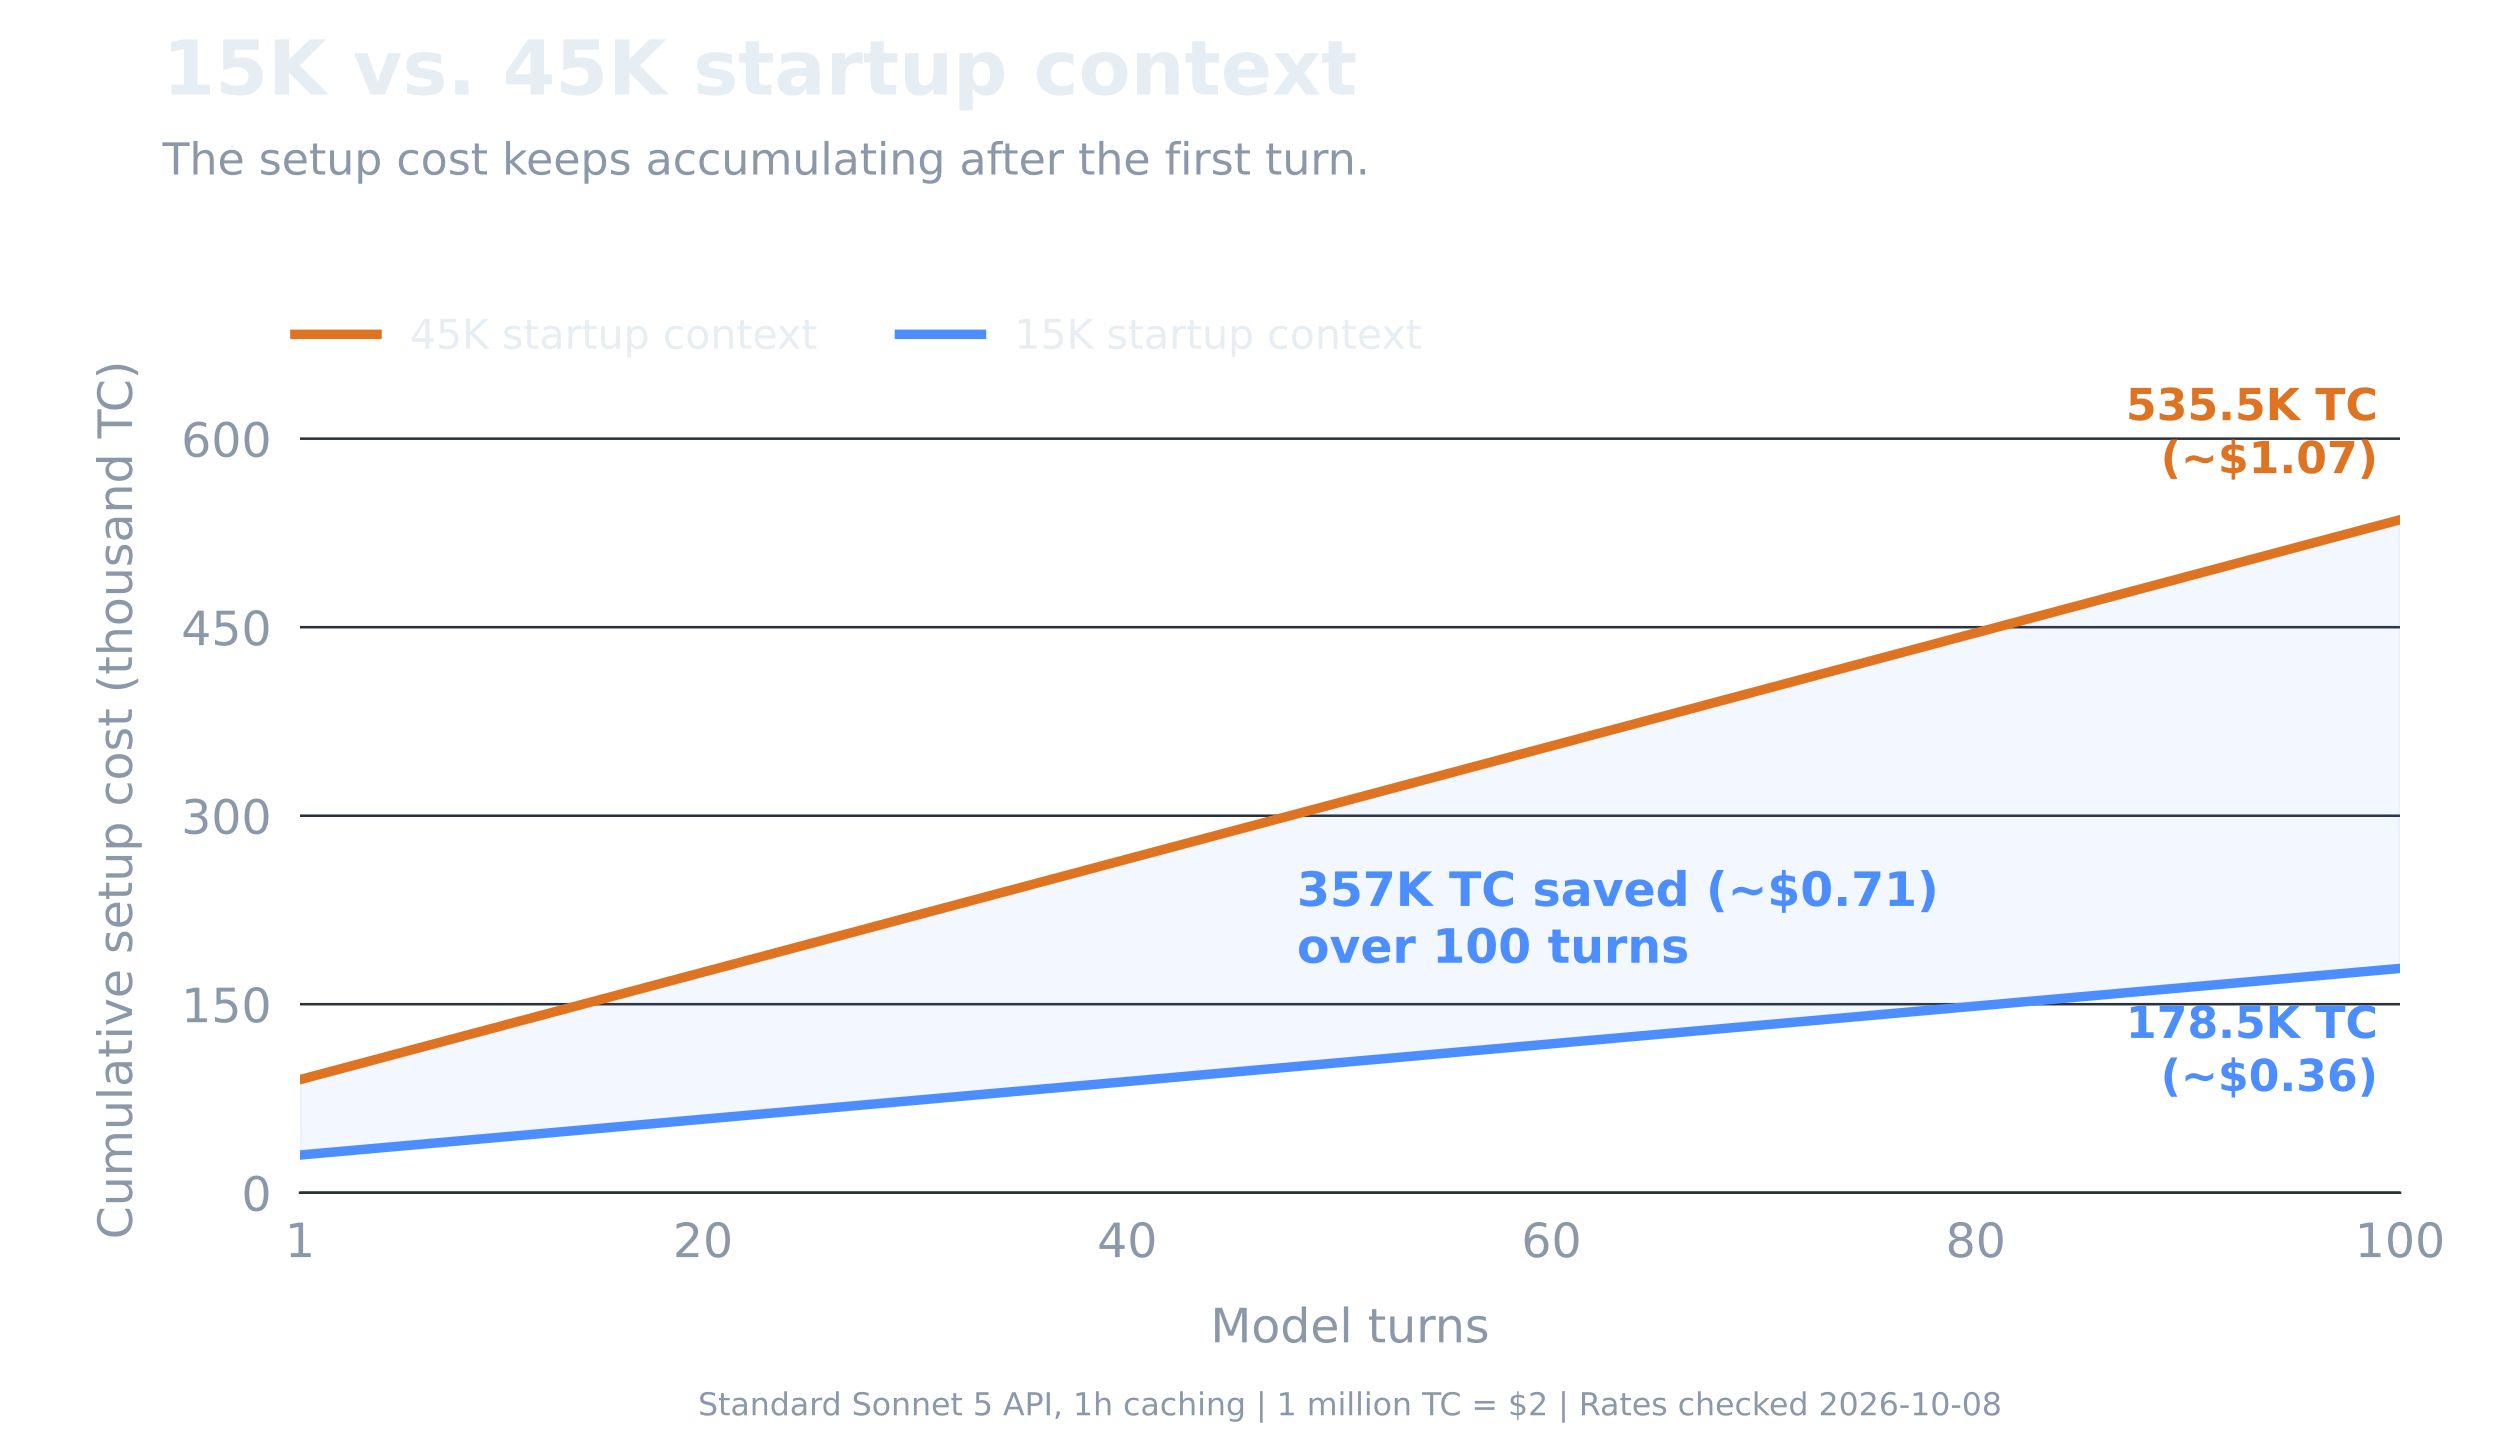
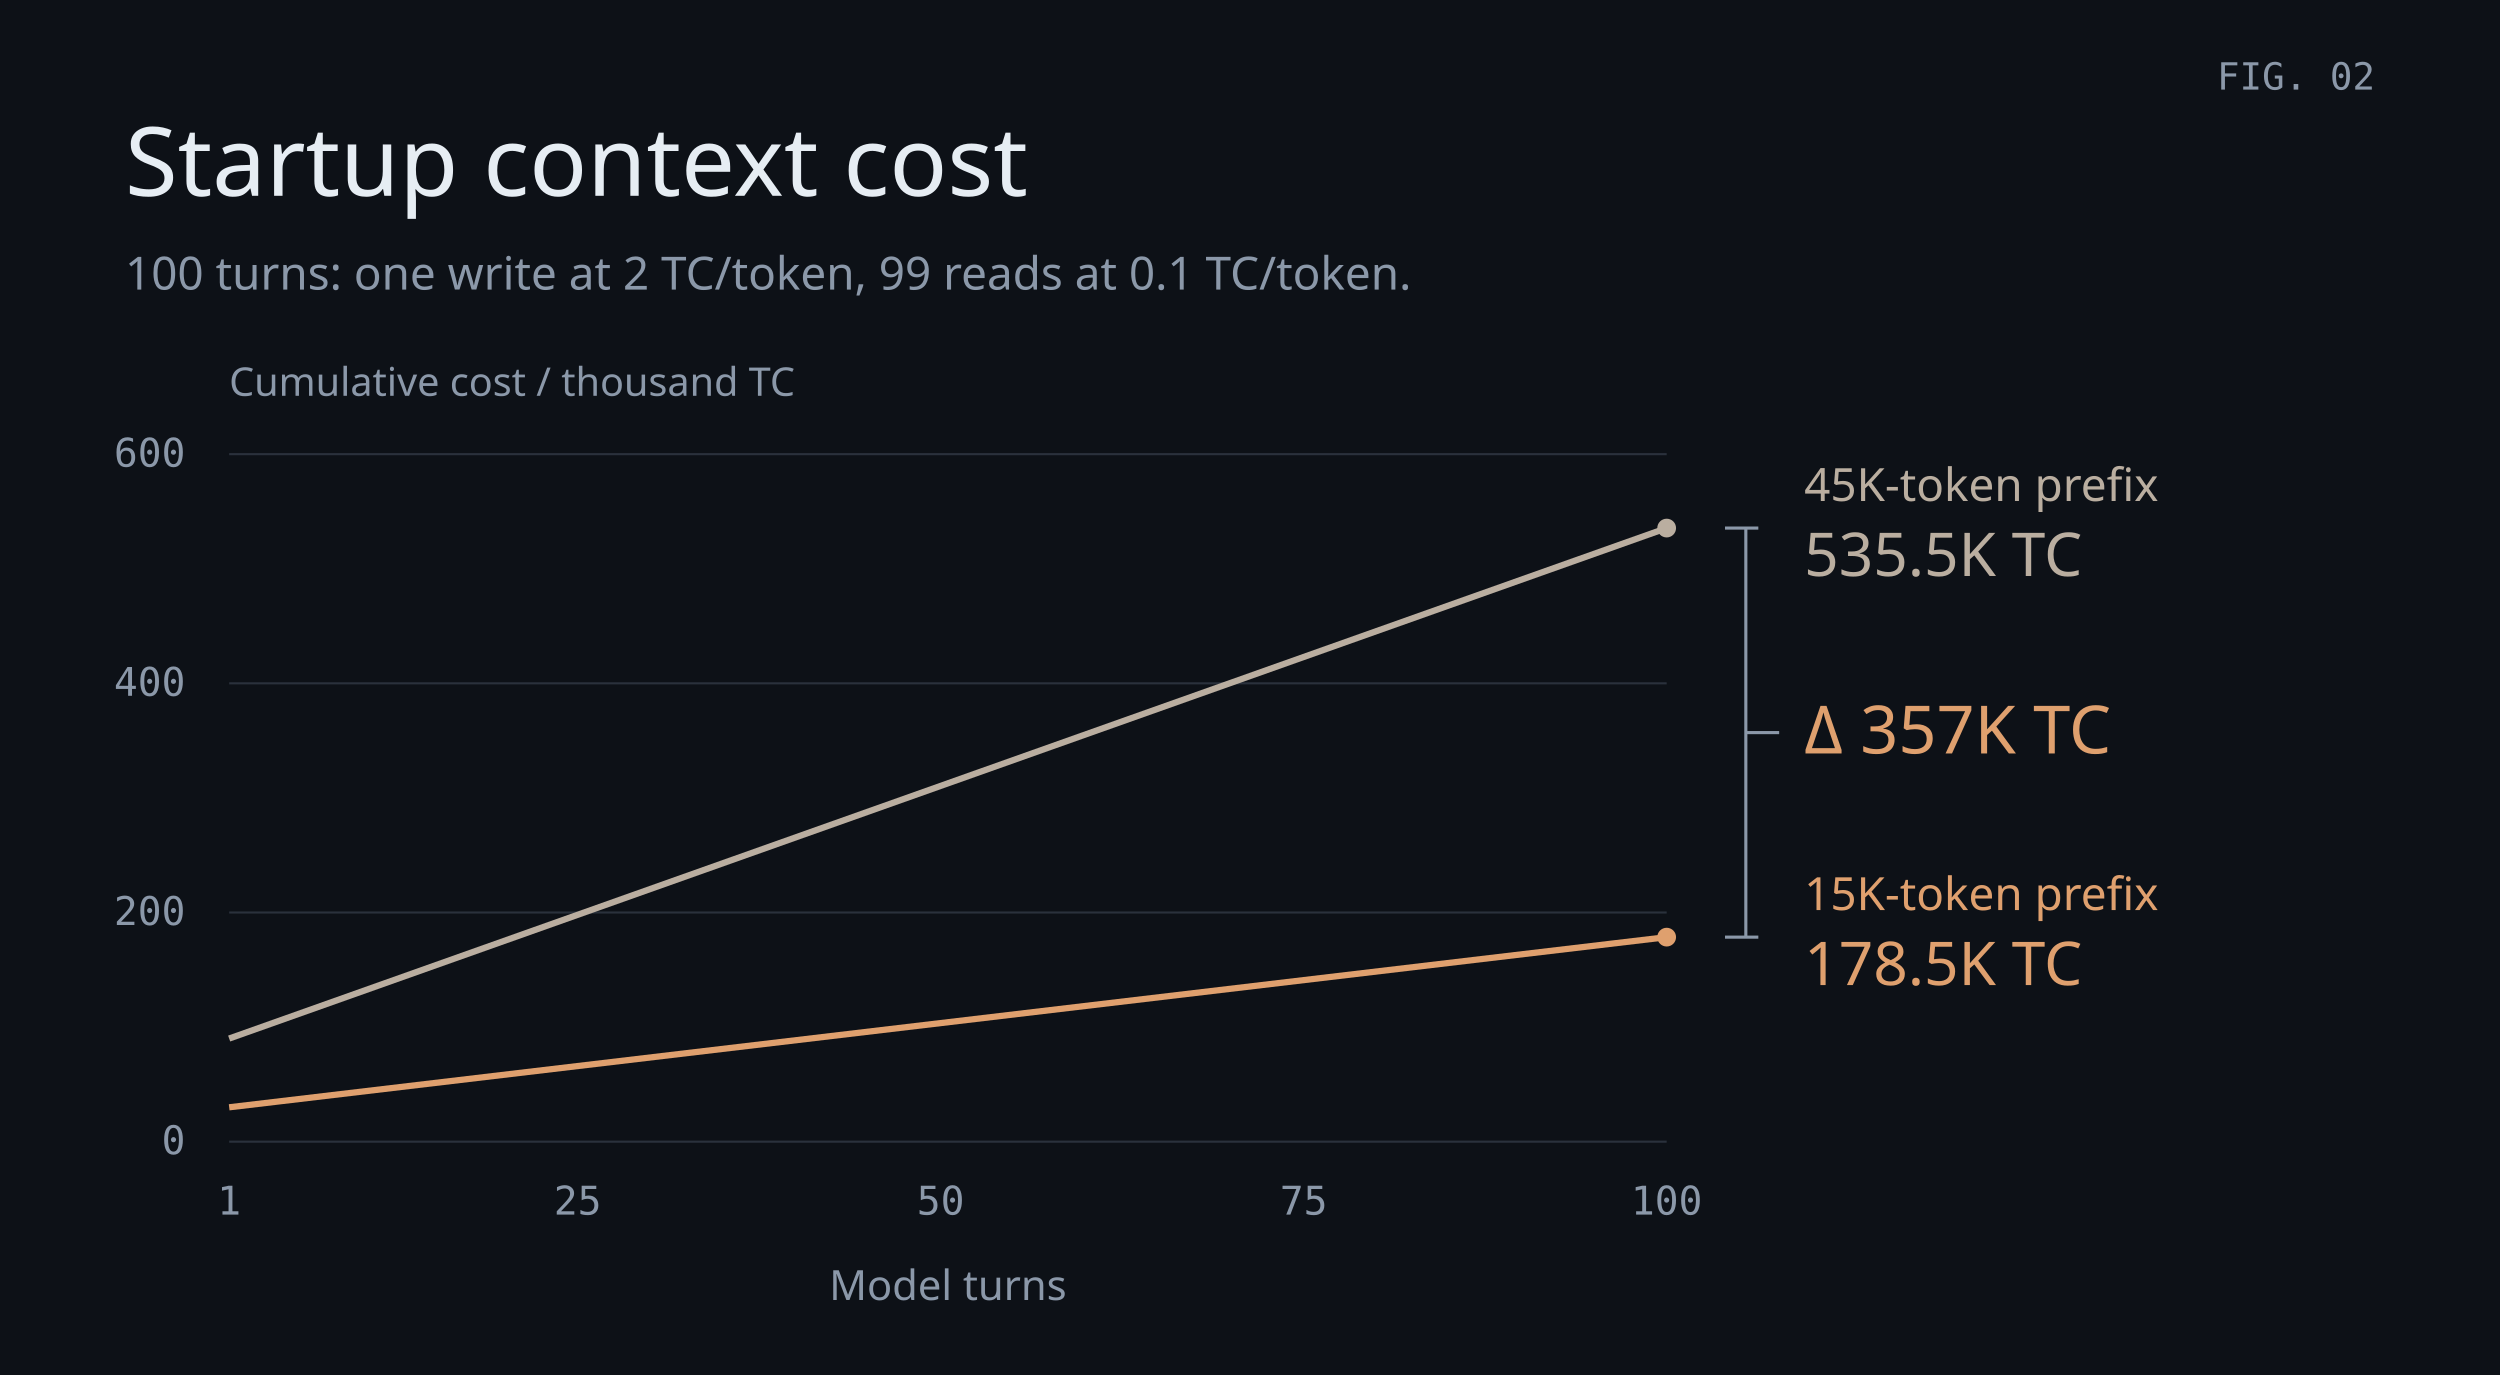
- <svg xmlns="http://www.w3.org/2000/svg" xmlns:xlink="http://www.w3.org/1999/xlink" width="792pt" height="460.8pt" viewBox="0 0 792 460.8" version="1.1">
-   <defs>
-     <style type="text/css">*{stroke-linejoin: round; stroke-linecap: butt}</style>
-   </defs>
-   <g id="figure_1">
-     <g id="patch_1">
-       <path d="M 0 460.8 L 792 460.8 L 792 0 L 0 0 L 0 460.8 z " style="fill: none" />
-     </g>
-     <g id="axes_1">
-       <g id="patch_2">
-         <path d="M 95.04 377.856 L 760.32 377.856 L 760.32 129.024 L 95.04 129.024 L 95.04 377.856 z " style="fill: none" />
-       </g>
-       <g id="matplotlib.axis_1">
-         <g id="xtick_1">
-           <g id="line2d_1" />
-           <g id="text_1">
-             <text style="font-size: 15px; font-family: 'DejaVu Sans'; text-anchor: middle; fill: #8b98a9" x="95.04" y="398.252" transform="rotate(-0 95.04 398.2525)">1</text>
-           </g>
-         </g>
-         <g id="xtick_2">
-           <g id="line2d_2" />
-           <g id="text_2">
-             <text style="font-size: 15px; font-family: 'DejaVu Sans'; text-anchor: middle; fill: #8b98a9" x="222.72" y="398.252" transform="rotate(-0 222.72 398.2525)">20</text>
-           </g>
-         </g>
-         <g id="xtick_3">
-           <g id="line2d_3" />
-           <g id="text_3">
-             <text style="font-size: 15px; font-family: 'DejaVu Sans'; text-anchor: middle; fill: #8b98a9" x="357.12" y="398.252" transform="rotate(-0 357.12 398.2525)">40</text>
-           </g>
-         </g>
-         <g id="xtick_4">
-           <g id="line2d_4" />
-           <g id="text_4">
-             <text style="font-size: 15px; font-family: 'DejaVu Sans'; text-anchor: middle; fill: #8b98a9" x="491.52" y="398.252" transform="rotate(-0 491.52 398.2525)">60</text>
-           </g>
-         </g>
-         <g id="xtick_5">
-           <g id="line2d_5" />
-           <g id="text_5">
-             <text style="font-size: 15px; font-family: 'DejaVu Sans'; text-anchor: middle; fill: #8b98a9" x="625.92" y="398.252" transform="rotate(-0 625.92 398.2525)">80</text>
-           </g>
-         </g>
-         <g id="xtick_6">
-           <g id="line2d_6" />
-           <g id="text_6">
-             <text style="font-size: 15px; font-family: 'DejaVu Sans'; text-anchor: middle; fill: #8b98a9" x="760.32" y="398.252" transform="rotate(-0 760.32 398.2525)">100</text>
-           </g>
-         </g>
-         <g id="text_7">
-           <text style="font-size: 15px; font-family: 'DejaVu Sans'; text-anchor: middle; fill: #8b98a9" x="427.68" y="425.254" transform="rotate(-0 427.68 425.2537)">Model turns</text>
-         </g>
-       </g>
-       <g id="matplotlib.axis_2">
-         <g id="ytick_1">
-           <g id="line2d_7">
-             <path d="M 95.04 377.856 L 760.32 377.856 " clip-path="url(#p7209608f31)" style="fill: none; stroke: #2a313c; stroke-width: 0.8; stroke-linecap: square" />
-           </g>
-           <g id="line2d_8" />
-           <g id="text_8">
-             <text style="font-size: 15px; font-family: 'DejaVu Sans'; text-anchor: end; fill: #8b98a9" x="86.04" y="383.554" transform="rotate(-0 86.04 383.5542)">0</text>
-           </g>
-         </g>
-         <g id="ytick_2">
-           <g id="line2d_9">
-             <path d="M 95.04 318.136 L 760.32 318.136 " clip-path="url(#p7209608f31)" style="fill: none; stroke: #2a313c; stroke-width: 0.8; stroke-linecap: square" />
-           </g>
-           <g id="line2d_10" />
-           <g id="text_9">
-             <text style="font-size: 15px; font-family: 'DejaVu Sans'; text-anchor: end; fill: #8b98a9" x="86.04" y="323.835" transform="rotate(-0 86.04 323.8346)">150</text>
-           </g>
-         </g>
-         <g id="ytick_3">
-           <g id="line2d_11">
-             <path d="M 95.04 258.417 L 760.32 258.417 " clip-path="url(#p7209608f31)" style="fill: none; stroke: #2a313c; stroke-width: 0.8; stroke-linecap: square" />
-           </g>
-           <g id="line2d_12" />
-           <g id="text_10">
-             <text style="font-size: 15px; font-family: 'DejaVu Sans'; text-anchor: end; fill: #8b98a9" x="86.04" y="264.115" transform="rotate(-0 86.04 264.1149)">300</text>
-           </g>
-         </g>
-         <g id="ytick_4">
-           <g id="line2d_13">
-             <path d="M 95.04 198.697 L 760.32 198.697 " clip-path="url(#p7209608f31)" style="fill: none; stroke: #2a313c; stroke-width: 0.8; stroke-linecap: square" />
-           </g>
-           <g id="line2d_14" />
-           <g id="text_11">
-             <text style="font-size: 15px; font-family: 'DejaVu Sans'; text-anchor: end; fill: #8b98a9" x="86.04" y="204.395" transform="rotate(-0 86.04 204.3952)">450</text>
-           </g>
-         </g>
-         <g id="ytick_5">
-           <g id="line2d_15">
-             <path d="M 95.04 138.977 L 760.32 138.977 " clip-path="url(#p7209608f31)" style="fill: none; stroke: #2a313c; stroke-width: 0.8; stroke-linecap: square" />
-           </g>
-           <g id="line2d_16" />
-           <g id="text_12">
-             <text style="font-size: 15px; font-family: 'DejaVu Sans'; text-anchor: end; fill: #8b98a9" x="86.04" y="144.676" transform="rotate(-0 86.04 144.6755)">600</text>
-           </g>
-         </g>
-         <g id="text_13">
-           <text style="font-size: 15px; font-family: 'DejaVu Sans'; text-anchor: middle; fill: #8b98a9" x="41.805" y="253.44" transform="rotate(-90 41.80523 253.44)">Cumulative setup cost (thousand TC)</text>
-         </g>
-       </g>
-       <g id="FillBetweenPolyCollection_1">
-         <defs>
-           <path id="m8cbeb39467" d="M 95.04 -118.776 L 95.04 -94.888 L 101.76 -95.485 L 108.48 -96.082 L 115.2 -96.68 L 121.92 -97.277 L 128.64 -97.874 L 135.36 -98.471 L 142.08 -99.068 L 148.8 -99.666 L 155.52 -100.263 L 162.24 -100.86 L 168.96 -101.457 L 175.68 -102.054 L 182.4 -102.651 L 189.12 -103.249 L 195.84 -103.846 L 202.56 -104.443 L 209.28 -105.04 L 216 -105.637 L 222.72 -106.235 L 229.44 -106.832 L 236.16 -107.429 L 242.88 -108.026 L 249.6 -108.623 L 256.32 -109.221 L 263.04 -109.818 L 269.76 -110.415 L 276.48 -111.012 L 283.2 -111.609 L 289.92 -112.207 L 296.64 -112.804 L 303.36 -113.401 L 310.08 -113.998 L 316.8 -114.595 L 323.52 -115.193 L 330.24 -115.79 L 336.96 -116.387 L 343.68 -116.984 L 350.4 -117.581 L 357.12 -118.179 L 363.84 -118.776 L 370.56 -119.373 L 377.28 -119.97 L 384 -120.567 L 390.72 -121.165 L 397.44 -121.762 L 404.16 -122.359 L 410.88 -122.956 L 417.6 -123.553 L 424.32 -124.151 L 431.04 -124.748 L 437.76 -125.345 L 444.48 -125.942 L 451.2 -126.539 L 457.92 -127.137 L 464.64 -127.734 L 471.36 -128.331 L 478.08 -128.928 L 484.8 -129.525 L 491.52 -130.123 L 498.24 -130.72 L 504.96 -131.317 L 511.68 -131.914 L 518.4 -132.511 L 525.12 -133.109 L 531.84 -133.706 L 538.56 -134.303 L 545.28 -134.9 L 552 -135.497 L 558.72 -136.095 L 565.44 -136.692 L 572.16 -137.289 L 578.88 -137.886 L 585.6 -138.483 L 592.32 -139.08 L 599.04 -139.678 L 605.76 -140.275 L 612.48 -140.872 L 619.2 -141.469 L 625.92 -142.066 L 632.64 -142.664 L 639.36 -143.261 L 646.08 -143.858 L 652.8 -144.455 L 659.52 -145.052 L 666.24 -145.65 L 672.96 -146.247 L 679.68 -146.844 L 686.4 -147.441 L 693.12 -148.038 L 699.84 -148.636 L 706.56 -149.233 L 713.28 -149.83 L 720 -150.427 L 726.72 -151.024 L 733.44 -151.622 L 740.16 -152.219 L 746.88 -152.816 L 753.6 -153.413 L 760.32 -154.01 L 760.32 -296.143 L 760.32 -296.143 L 753.6 -294.352 L 746.88 -292.56 L 740.16 -290.768 L 733.44 -288.977 L 726.72 -287.185 L 720 -285.394 L 713.28 -283.602 L 706.56 -281.811 L 699.84 -280.019 L 693.12 -278.227 L 686.4 -276.436 L 679.68 -274.644 L 672.96 -272.853 L 666.24 -271.061 L 659.52 -269.269 L 652.8 -267.478 L 646.08 -265.686 L 639.36 -263.895 L 632.64 -262.103 L 625.92 -260.311 L 619.2 -258.52 L 612.48 -256.728 L 605.76 -254.937 L 599.04 -253.145 L 592.32 -251.353 L 585.6 -249.562 L 578.88 -247.77 L 572.16 -245.979 L 565.44 -244.187 L 558.72 -242.396 L 552 -240.604 L 545.28 -238.812 L 538.56 -237.021 L 531.84 -235.229 L 525.12 -233.438 L 518.4 -231.646 L 511.68 -229.854 L 504.96 -228.063 L 498.24 -226.271 L 491.52 -224.48 L 484.8 -222.688 L 478.08 -220.896 L 471.36 -219.105 L 464.64 -217.313 L 457.92 -215.522 L 451.2 -213.73 L 444.48 -211.939 L 437.76 -210.147 L 431.04 -208.355 L 424.32 -206.564 L 417.6 -204.772 L 410.88 -202.981 L 404.16 -201.189 L 397.44 -199.397 L 390.72 -197.606 L 384 -195.814 L 377.28 -194.023 L 370.56 -192.231 L 363.84 -190.439 L 357.12 -188.648 L 350.4 -186.856 L 343.68 -185.065 L 336.96 -183.273 L 330.24 -181.481 L 323.52 -179.69 L 316.8 -177.898 L 310.08 -176.107 L 303.36 -174.315 L 296.64 -172.524 L 289.92 -170.732 L 283.2 -168.94 L 276.48 -167.149 L 269.76 -165.357 L 263.04 -163.566 L 256.32 -161.774 L 249.6 -159.982 L 242.88 -158.191 L 236.16 -156.399 L 229.44 -154.608 L 222.72 -152.816 L 216 -151.024 L 209.28 -149.233 L 202.56 -147.441 L 195.84 -145.65 L 189.12 -143.858 L 182.4 -142.066 L 175.68 -140.275 L 168.96 -138.483 L 162.24 -136.692 L 155.52 -134.9 L 148.8 -133.109 L 142.08 -131.317 L 135.36 -129.525 L 128.64 -127.734 L 121.92 -125.942 L 115.2 -124.151 L 108.48 -122.359 L 101.76 -120.567 L 95.04 -118.776 z " style="stroke: #4c8dff; stroke-opacity: 0.07" />
-         </defs>
-         <g clip-path="url(#p7209608f31)">
-           <use xlink:href="#m8cbeb39467" x="0" y="460.8" style="fill: #4c8dff; fill-opacity: 0.07; stroke: #4c8dff; stroke-opacity: 0.07" />
-         </g>
-       </g>
-       <g id="line2d_17">
-         <path d="M 95.04 342.024 L 101.76 340.233 L 108.48 338.441 L 115.2 336.649 L 121.92 334.858 L 128.64 333.066 L 135.36 331.275 L 142.08 329.483 L 148.8 327.691 L 155.52 325.9 L 162.24 324.108 L 168.96 322.317 L 175.68 320.525 L 182.4 318.734 L 189.12 316.942 L 195.84 315.15 L 202.56 313.359 L 209.28 311.567 L 216 309.776 L 222.72 307.984 L 229.44 306.192 L 236.16 304.401 L 242.88 302.609 L 249.6 300.818 L 256.32 299.026 L 263.04 297.234 L 269.76 295.443 L 276.48 293.651 L 283.2 291.86 L 289.92 290.068 L 296.64 288.276 L 303.36 286.485 L 310.08 284.693 L 316.8 282.902 L 323.52 281.11 L 330.24 279.319 L 336.96 277.527 L 343.68 275.735 L 350.4 273.944 L 357.12 272.152 L 363.84 270.361 L 370.56 268.569 L 377.28 266.777 L 384 264.986 L 390.72 263.194 L 397.44 261.403 L 404.16 259.611 L 410.88 257.819 L 417.6 256.028 L 424.32 254.236 L 431.04 252.445 L 437.76 250.653 L 444.48 248.861 L 451.2 247.07 L 457.92 245.278 L 464.64 243.487 L 471.36 241.695 L 478.08 239.904 L 484.8 238.112 L 491.52 236.32 L 498.24 234.529 L 504.96 232.737 L 511.68 230.946 L 518.4 229.154 L 525.12 227.362 L 531.84 225.571 L 538.56 223.779 L 545.28 221.988 L 552 220.196 L 558.72 218.404 L 565.44 216.613 L 572.16 214.821 L 578.88 213.03 L 585.6 211.238 L 592.32 209.447 L 599.04 207.655 L 605.76 205.863 L 612.48 204.072 L 619.2 202.28 L 625.92 200.489 L 632.64 198.697 L 639.36 196.905 L 646.08 195.114 L 652.8 193.322 L 659.52 191.531 L 666.24 189.739 L 672.96 187.947 L 679.68 186.156 L 686.4 184.364 L 693.12 182.573 L 699.84 180.781 L 706.56 178.989 L 713.28 177.198 L 720 175.406 L 726.72 173.615 L 733.44 171.823 L 740.16 170.032 L 746.88 168.24 L 753.6 166.448 L 760.32 164.657 " clip-path="url(#p7209608f31)" style="fill: none; stroke: #de7422; stroke-width: 3; stroke-linecap: square" />
-       </g>
-       <g id="line2d_18">
-         <path d="M 95.04 365.912 L 101.76 365.315 L 108.48 364.718 L 115.2 364.12 L 121.92 363.523 L 128.64 362.926 L 135.36 362.329 L 142.08 361.732 L 148.8 361.134 L 155.52 360.537 L 162.24 359.94 L 168.96 359.343 L 175.68 358.746 L 182.4 358.149 L 189.12 357.551 L 195.84 356.954 L 202.56 356.357 L 209.28 355.76 L 216 355.163 L 222.72 354.565 L 229.44 353.968 L 236.16 353.371 L 242.88 352.774 L 249.6 352.177 L 256.32 351.579 L 263.04 350.982 L 269.76 350.385 L 276.48 349.788 L 283.2 349.191 L 289.92 348.593 L 296.64 347.996 L 303.36 347.399 L 310.08 346.802 L 316.8 346.205 L 323.52 345.607 L 330.24 345.01 L 336.96 344.413 L 343.68 343.816 L 350.4 343.219 L 357.12 342.621 L 363.84 342.024 L 370.56 341.427 L 377.28 340.83 L 384 340.233 L 390.72 339.635 L 397.44 339.038 L 404.16 338.441 L 410.88 337.844 L 417.6 337.247 L 424.32 336.649 L 431.04 336.052 L 437.76 335.455 L 444.48 334.858 L 451.2 334.261 L 457.92 333.663 L 464.64 333.066 L 471.36 332.469 L 478.08 331.872 L 484.8 331.275 L 491.52 330.677 L 498.24 330.08 L 504.96 329.483 L 511.68 328.886 L 518.4 328.289 L 525.12 327.691 L 531.84 327.094 L 538.56 326.497 L 545.28 325.9 L 552 325.303 L 558.72 324.705 L 565.44 324.108 L 572.16 323.511 L 578.88 322.914 L 585.6 322.317 L 592.32 321.72 L 599.04 321.122 L 605.76 320.525 L 612.48 319.928 L 619.2 319.331 L 625.92 318.734 L 632.64 318.136 L 639.36 317.539 L 646.08 316.942 L 652.8 316.345 L 659.52 315.748 L 666.24 315.15 L 672.96 314.553 L 679.68 313.956 L 686.4 313.359 L 693.12 312.762 L 699.84 312.164 L 706.56 311.567 L 713.28 310.97 L 720 310.373 L 726.72 309.776 L 733.44 309.178 L 740.16 308.581 L 746.88 307.984 L 753.6 307.387 L 760.32 306.79 " clip-path="url(#p7209608f31)" style="fill: none; stroke: #4c8dff; stroke-width: 3; stroke-linecap: square" />
-       </g>
-       <g id="patch_3">
-         <path d="M 95.04 377.856 L 760.32 377.856 " style="fill: none; stroke: #2a313c; stroke-width: 0.8; stroke-linejoin: miter; stroke-linecap: square" />
-       </g>
-       <g id="text_14">
-         <text style="font-weight: 700; font-size: 14px; font-family: 'DejaVu Sans'; fill: #de7422" transform="translate(673.4916 133.0883)">535.5K TC</text>
-         <text style="font-weight: 700; font-size: 14px; font-family: 'DejaVu Sans'; fill: #de7422" transform="translate(684.51 149.8921)">(~$1.07)</text>
-       </g>
-       <g id="text_15">
-         <text style="font-weight: 700; font-size: 14px; font-family: 'DejaVu Sans'; fill: #4c8dff" transform="translate(673.4916 328.8277)">178.5K TC</text>
-         <text style="font-weight: 700; font-size: 14px; font-family: 'DejaVu Sans'; fill: #4c8dff" transform="translate(684.51 345.6315)">(~$0.36)</text>
-       </g>
-       <g id="text_16">
-         <text style="font-weight: 700; font-size: 15px; font-family: 'DejaVu Sans'; fill: #4c8dff" transform="translate(410.88 286.9951)">357K TC saved (~$0.71)</text>
-         <text style="font-weight: 700; font-size: 15px; font-family: 'DejaVu Sans'; fill: #4c8dff" transform="translate(410.88 304.998)">over 100 turns</text>
-       </g>
-       <g id="legend_1">
-         <g id="line2d_19">
-           <path d="M 93.434 105.918 L 106.434 105.918 L 119.434 105.918 " style="fill: none; stroke: #de7422; stroke-width: 3; stroke-linecap: square" />
-         </g>
-         <g id="text_17">
-           <text style="font-size: 13px; font-family: 'DejaVu Sans'; text-anchor: start; fill: #e6edf3" x="129.834" y="110.468" transform="rotate(-0 129.8344 110.4685)">45K startup context</text>
-         </g>
-         <g id="line2d_20">
-           <path d="M 284.933 105.918 L 297.933 105.918 L 310.933 105.918 " style="fill: none; stroke: #4c8dff; stroke-width: 3; stroke-linecap: square" />
-         </g>
-         <g id="text_18">
-           <text style="font-size: 13px; font-family: 'DejaVu Sans'; text-anchor: start; fill: #e6edf3" x="321.333" y="110.468" transform="rotate(-0 321.3325 110.4685)">15K startup context</text>
-         </g>
-       </g>
-     </g>
-     <g id="text_19">
-       <text style="font-weight: 700; font-size: 24px; font-family: 'DejaVu Sans'; text-anchor: start; fill: #e6edf3" x="51.48" y="29.952" transform="rotate(-0 51.48 29.952)">15K vs. 45K startup context</text>
-     </g>
-     <g id="text_20">
-       <text style="font-size: 14px; font-family: 'DejaVu Sans'; text-anchor: start; fill: #8b98a9" x="51.48" y="55.296" transform="rotate(-0 51.48 55.296)">The setup cost keeps accumulating after the first turn.</text>
-     </g>
-     <g id="text_21">
-       <text style="font-size: 10px; font-family: 'DejaVu Sans'; text-anchor: middle; fill: #8b98a9" x="427.68" y="448.358" transform="rotate(-0 427.68 448.3584)">Standard Sonnet 5 API, 1h caching | 1 million TC = $2 | Rates checked 2026-10-08</text>
-     </g>
-   </g>
-   <defs>
-     <clipPath id="p7209608f31">
-       <rect x="95.04" y="129.024" width="665.28" height="248.832" />
-     </clipPath>
-   </defs>
+ <svg xmlns="http://www.w3.org/2000/svg" width="1200" height="660" viewBox="0 0 1200 660" role="img" aria-labelledby="title desc">
+   <rect x="0" y="0" width="1200" height="660" fill="#0d1117" />
+   <text x="1140" y="43" fill="#8b98a9" font-family="Consolas, monospace" font-size="18" text-anchor="end" style="font-variant-numeric:lining-nums tabular-nums">FIG. 02</text>
+   <text x="60" y="94" fill="#e6edf3" font-family="Segoe UI, system-ui, -apple-system, BlinkMacSystemFont, sans-serif" font-size="46" text-anchor="start" style="font-variant-numeric:lining-nums tabular-nums">Startup context cost</text>
+   <text x="60" y="139" fill="#8b98a9" font-family="Segoe UI, system-ui, -apple-system, BlinkMacSystemFont, sans-serif" font-size="22" text-anchor="start" style="font-variant-numeric:lining-nums tabular-nums">100 turns: one write at 2 TC/token, 99 reads at 0.1 TC/token.</text>
+   <text x="110" y="190" fill="#8b98a9" font-family="Segoe UI, system-ui, -apple-system, BlinkMacSystemFont, sans-serif" font-size="19" text-anchor="start" style="font-variant-numeric:lining-nums tabular-nums">Cumulative cost / thousand TC</text>
+   <line x1="110" y1="548.0" x2="800" y2="548.0" stroke="#2a313c" stroke-width="1" />
+   <text x="89" y="554.0" fill="#8b98a9" font-family="Consolas, monospace" font-size="19" text-anchor="end" style="font-variant-numeric:lining-nums tabular-nums">0</text>
+   <line x1="110" y1="438.0" x2="800" y2="438.0" stroke="#2a313c" stroke-width="1" />
+   <text x="89" y="444.0" fill="#8b98a9" font-family="Consolas, monospace" font-size="19" text-anchor="end" style="font-variant-numeric:lining-nums tabular-nums">200</text>
+   <line x1="110" y1="328.0" x2="800" y2="328.0" stroke="#2a313c" stroke-width="1" />
+   <text x="89" y="334.0" fill="#8b98a9" font-family="Consolas, monospace" font-size="19" text-anchor="end" style="font-variant-numeric:lining-nums tabular-nums">400</text>
+   <line x1="110" y1="218.0" x2="800" y2="218.0" stroke="#2a313c" stroke-width="1" />
+   <text x="89" y="224.0" fill="#8b98a9" font-family="Consolas, monospace" font-size="19" text-anchor="end" style="font-variant-numeric:lining-nums tabular-nums">600</text>
+   <text x="110.0" y="583" fill="#8b98a9" font-family="Consolas, monospace" font-size="19" text-anchor="middle" style="font-variant-numeric:lining-nums tabular-nums">1</text>
+   <text x="277.273" y="583" fill="#8b98a9" font-family="Consolas, monospace" font-size="19" text-anchor="middle" style="font-variant-numeric:lining-nums tabular-nums">25</text>
+   <text x="451.515" y="583" fill="#8b98a9" font-family="Consolas, monospace" font-size="19" text-anchor="middle" style="font-variant-numeric:lining-nums tabular-nums">50</text>
+   <text x="625.758" y="583" fill="#8b98a9" font-family="Consolas, monospace" font-size="19" text-anchor="middle" style="font-variant-numeric:lining-nums tabular-nums">75</text>
+   <text x="800.0" y="583" fill="#8b98a9" font-family="Consolas, monospace" font-size="19" text-anchor="middle" style="font-variant-numeric:lining-nums tabular-nums">100</text>
+   <text x="455" y="624" fill="#8b98a9" font-family="Segoe UI, system-ui, -apple-system, BlinkMacSystemFont, sans-serif" font-size="20" text-anchor="middle" style="font-variant-numeric:lining-nums tabular-nums">Model turns</text>
+   <line x1="110.0" y1="498.5" x2="800.0" y2="253.475" stroke="#baaea0" stroke-width="3" />
+   <circle cx="800.0" cy="253.475" r="4.5" fill="#baaea0" />
+   <text x="866" y="240.475" fill="#baaea0" font-family="Segoe UI, system-ui, -apple-system, BlinkMacSystemFont, sans-serif" font-size="22" text-anchor="start" style="font-variant-numeric:lining-nums tabular-nums">45K-token prefix</text>
+   <text x="866" y="276.475" fill="#baaea0" font-family="Segoe UI, system-ui, -apple-system, BlinkMacSystemFont, sans-serif" font-size="29" text-anchor="start" style="font-variant-numeric:lining-nums tabular-nums">535.5K TC</text>
+   <line x1="110.0" y1="531.5" x2="800.0" y2="449.825" stroke="#dfa06e" stroke-width="3" />
+   <circle cx="800.0" cy="449.825" r="4.5" fill="#dfa06e" />
+   <text x="866" y="436.825" fill="#dfa06e" font-family="Segoe UI, system-ui, -apple-system, BlinkMacSystemFont, sans-serif" font-size="22" text-anchor="start" style="font-variant-numeric:lining-nums tabular-nums">15K-token prefix</text>
+   <text x="866" y="472.825" fill="#dfa06e" font-family="Segoe UI, system-ui, -apple-system, BlinkMacSystemFont, sans-serif" font-size="29" text-anchor="start" style="font-variant-numeric:lining-nums tabular-nums">178.5K TC</text>
+   <line x1="828" y1="253.475" x2="844" y2="253.475" stroke="#8b98a9" stroke-width="1.5" />
+   <line x1="838" y1="253.475" x2="838" y2="449.825" stroke="#8b98a9" stroke-width="1.5" />
+   <line x1="828" y1="449.825" x2="844" y2="449.825" stroke="#8b98a9" stroke-width="1.5" />
+   <line x1="838" y1="351.65" x2="854" y2="351.65" stroke="#8b98a9" stroke-width="1.5" />
+   <text x="866" y="361.65" fill="#dfa06e" font-family="Segoe UI, system-ui, -apple-system, BlinkMacSystemFont, sans-serif" font-size="32" text-anchor="start" style="font-variant-numeric:lining-nums tabular-nums">Δ 357K TC</text>
</svg>
